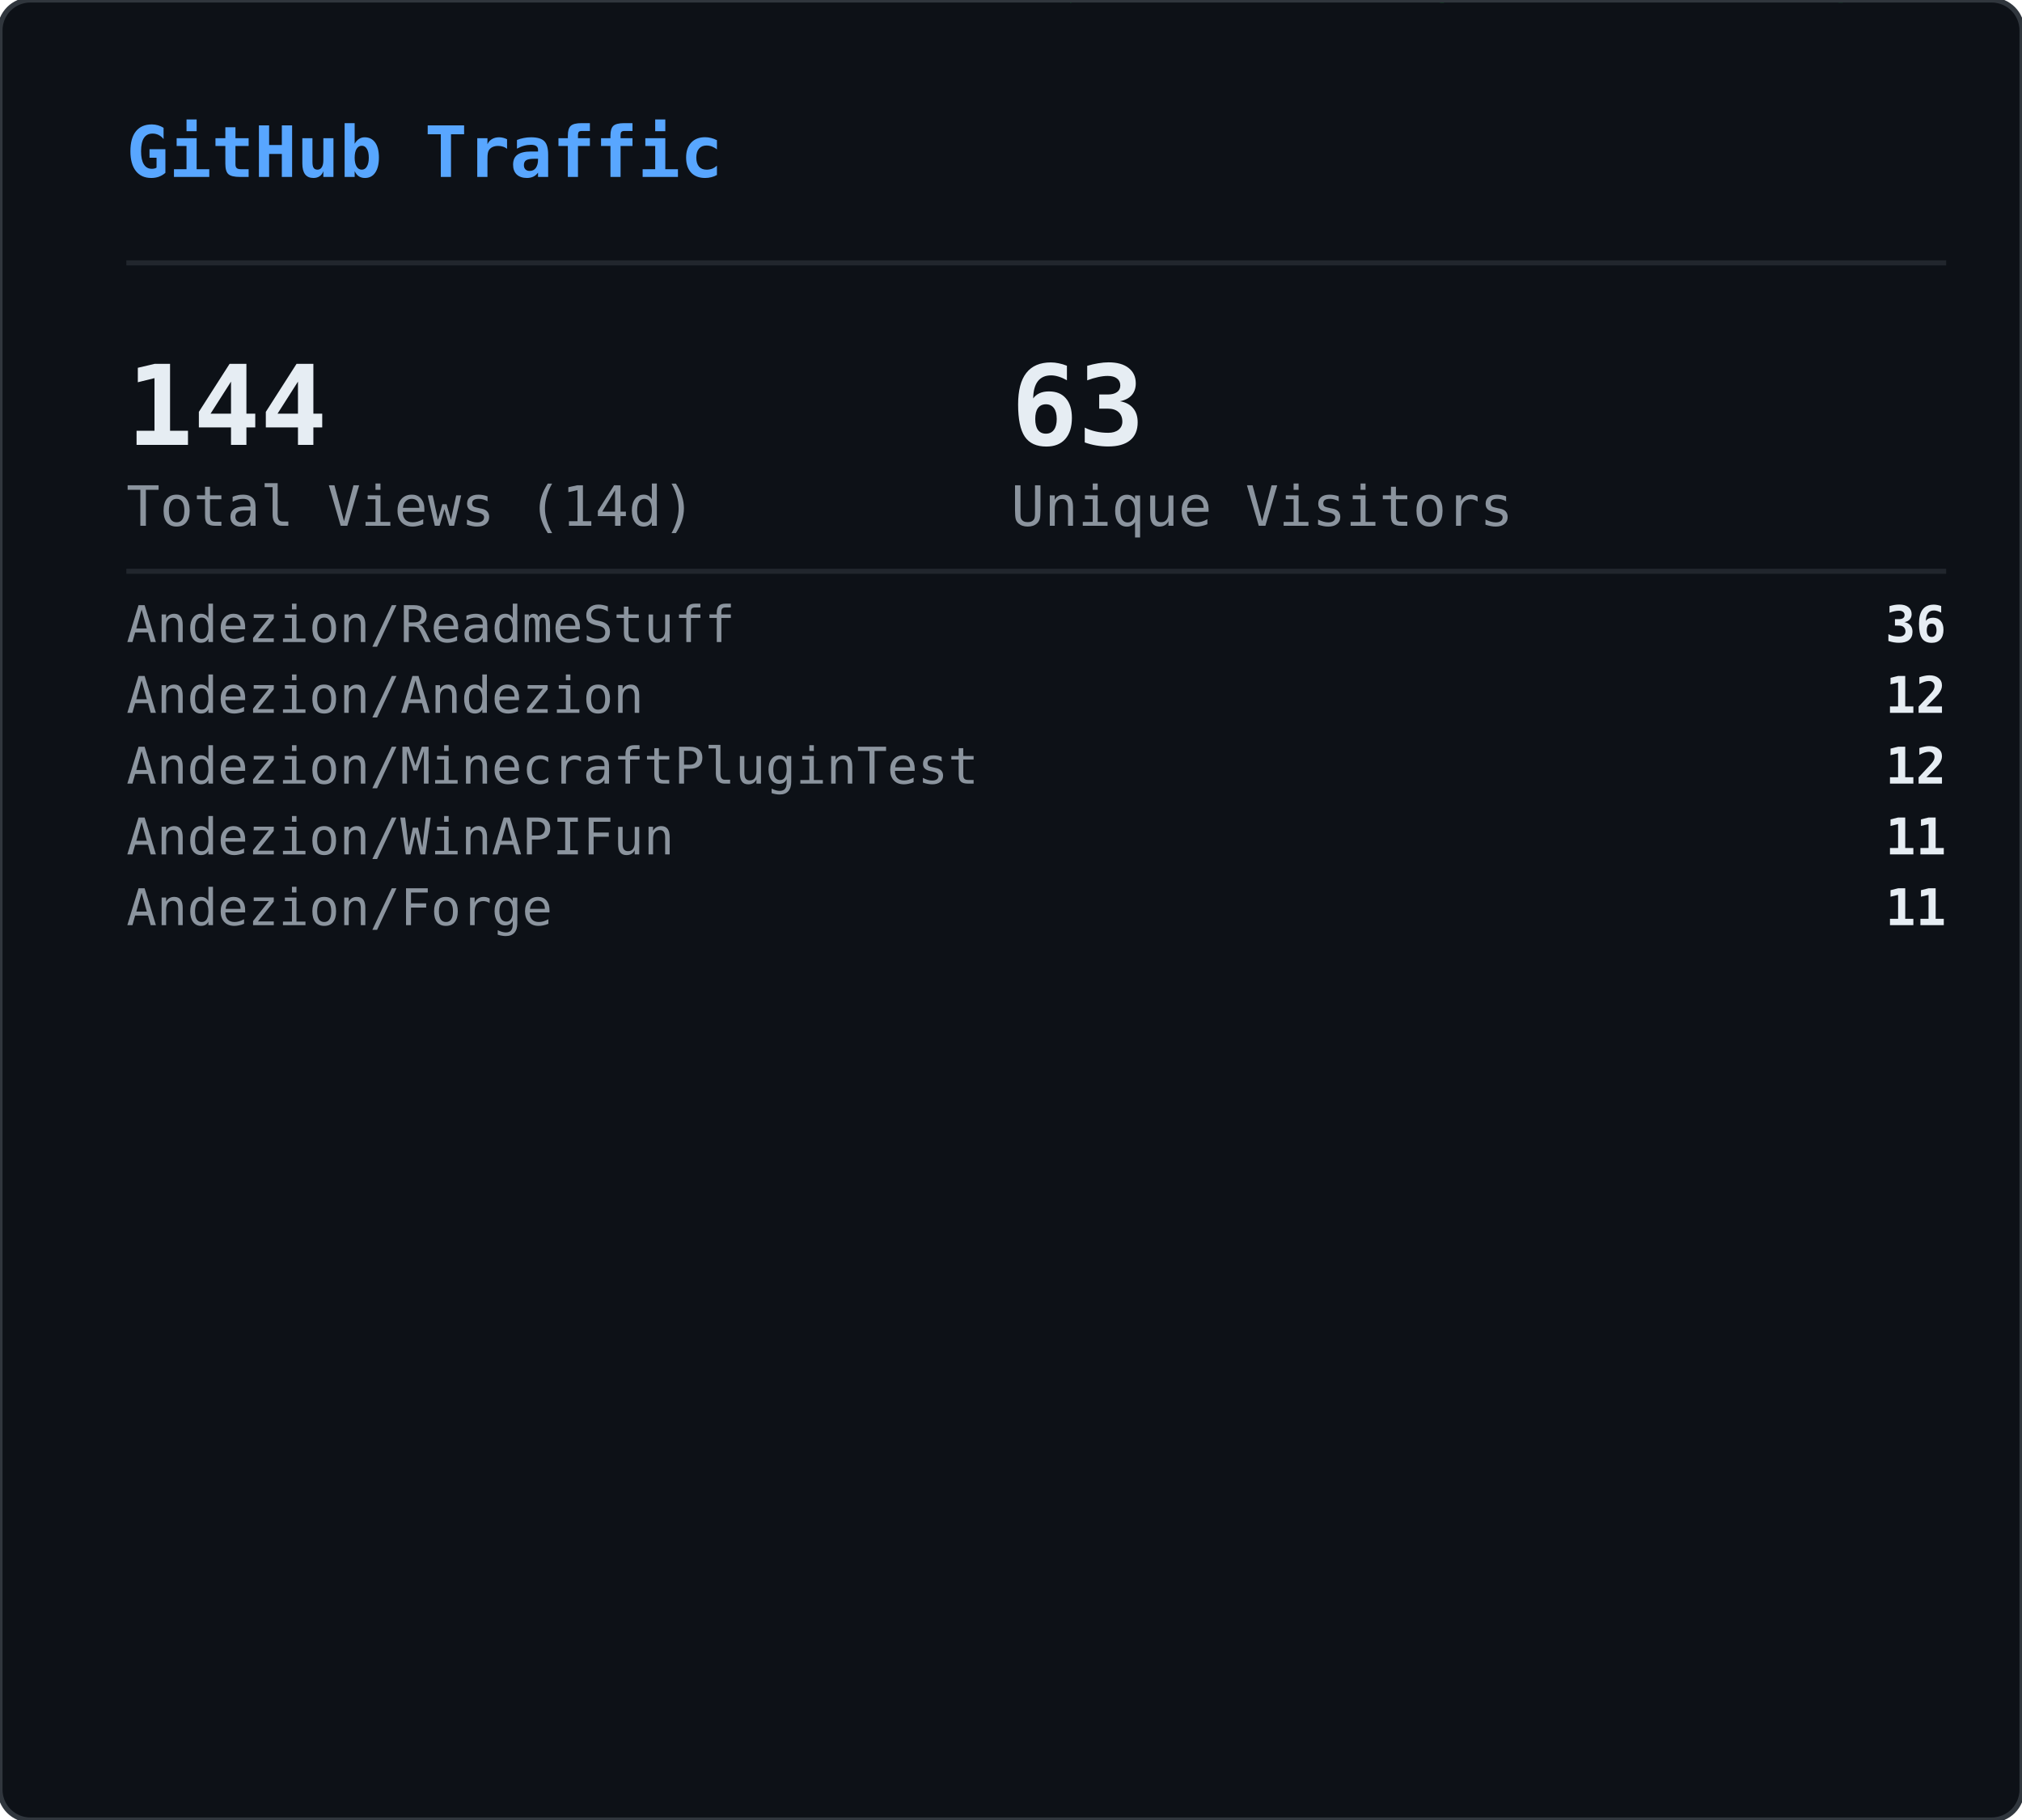
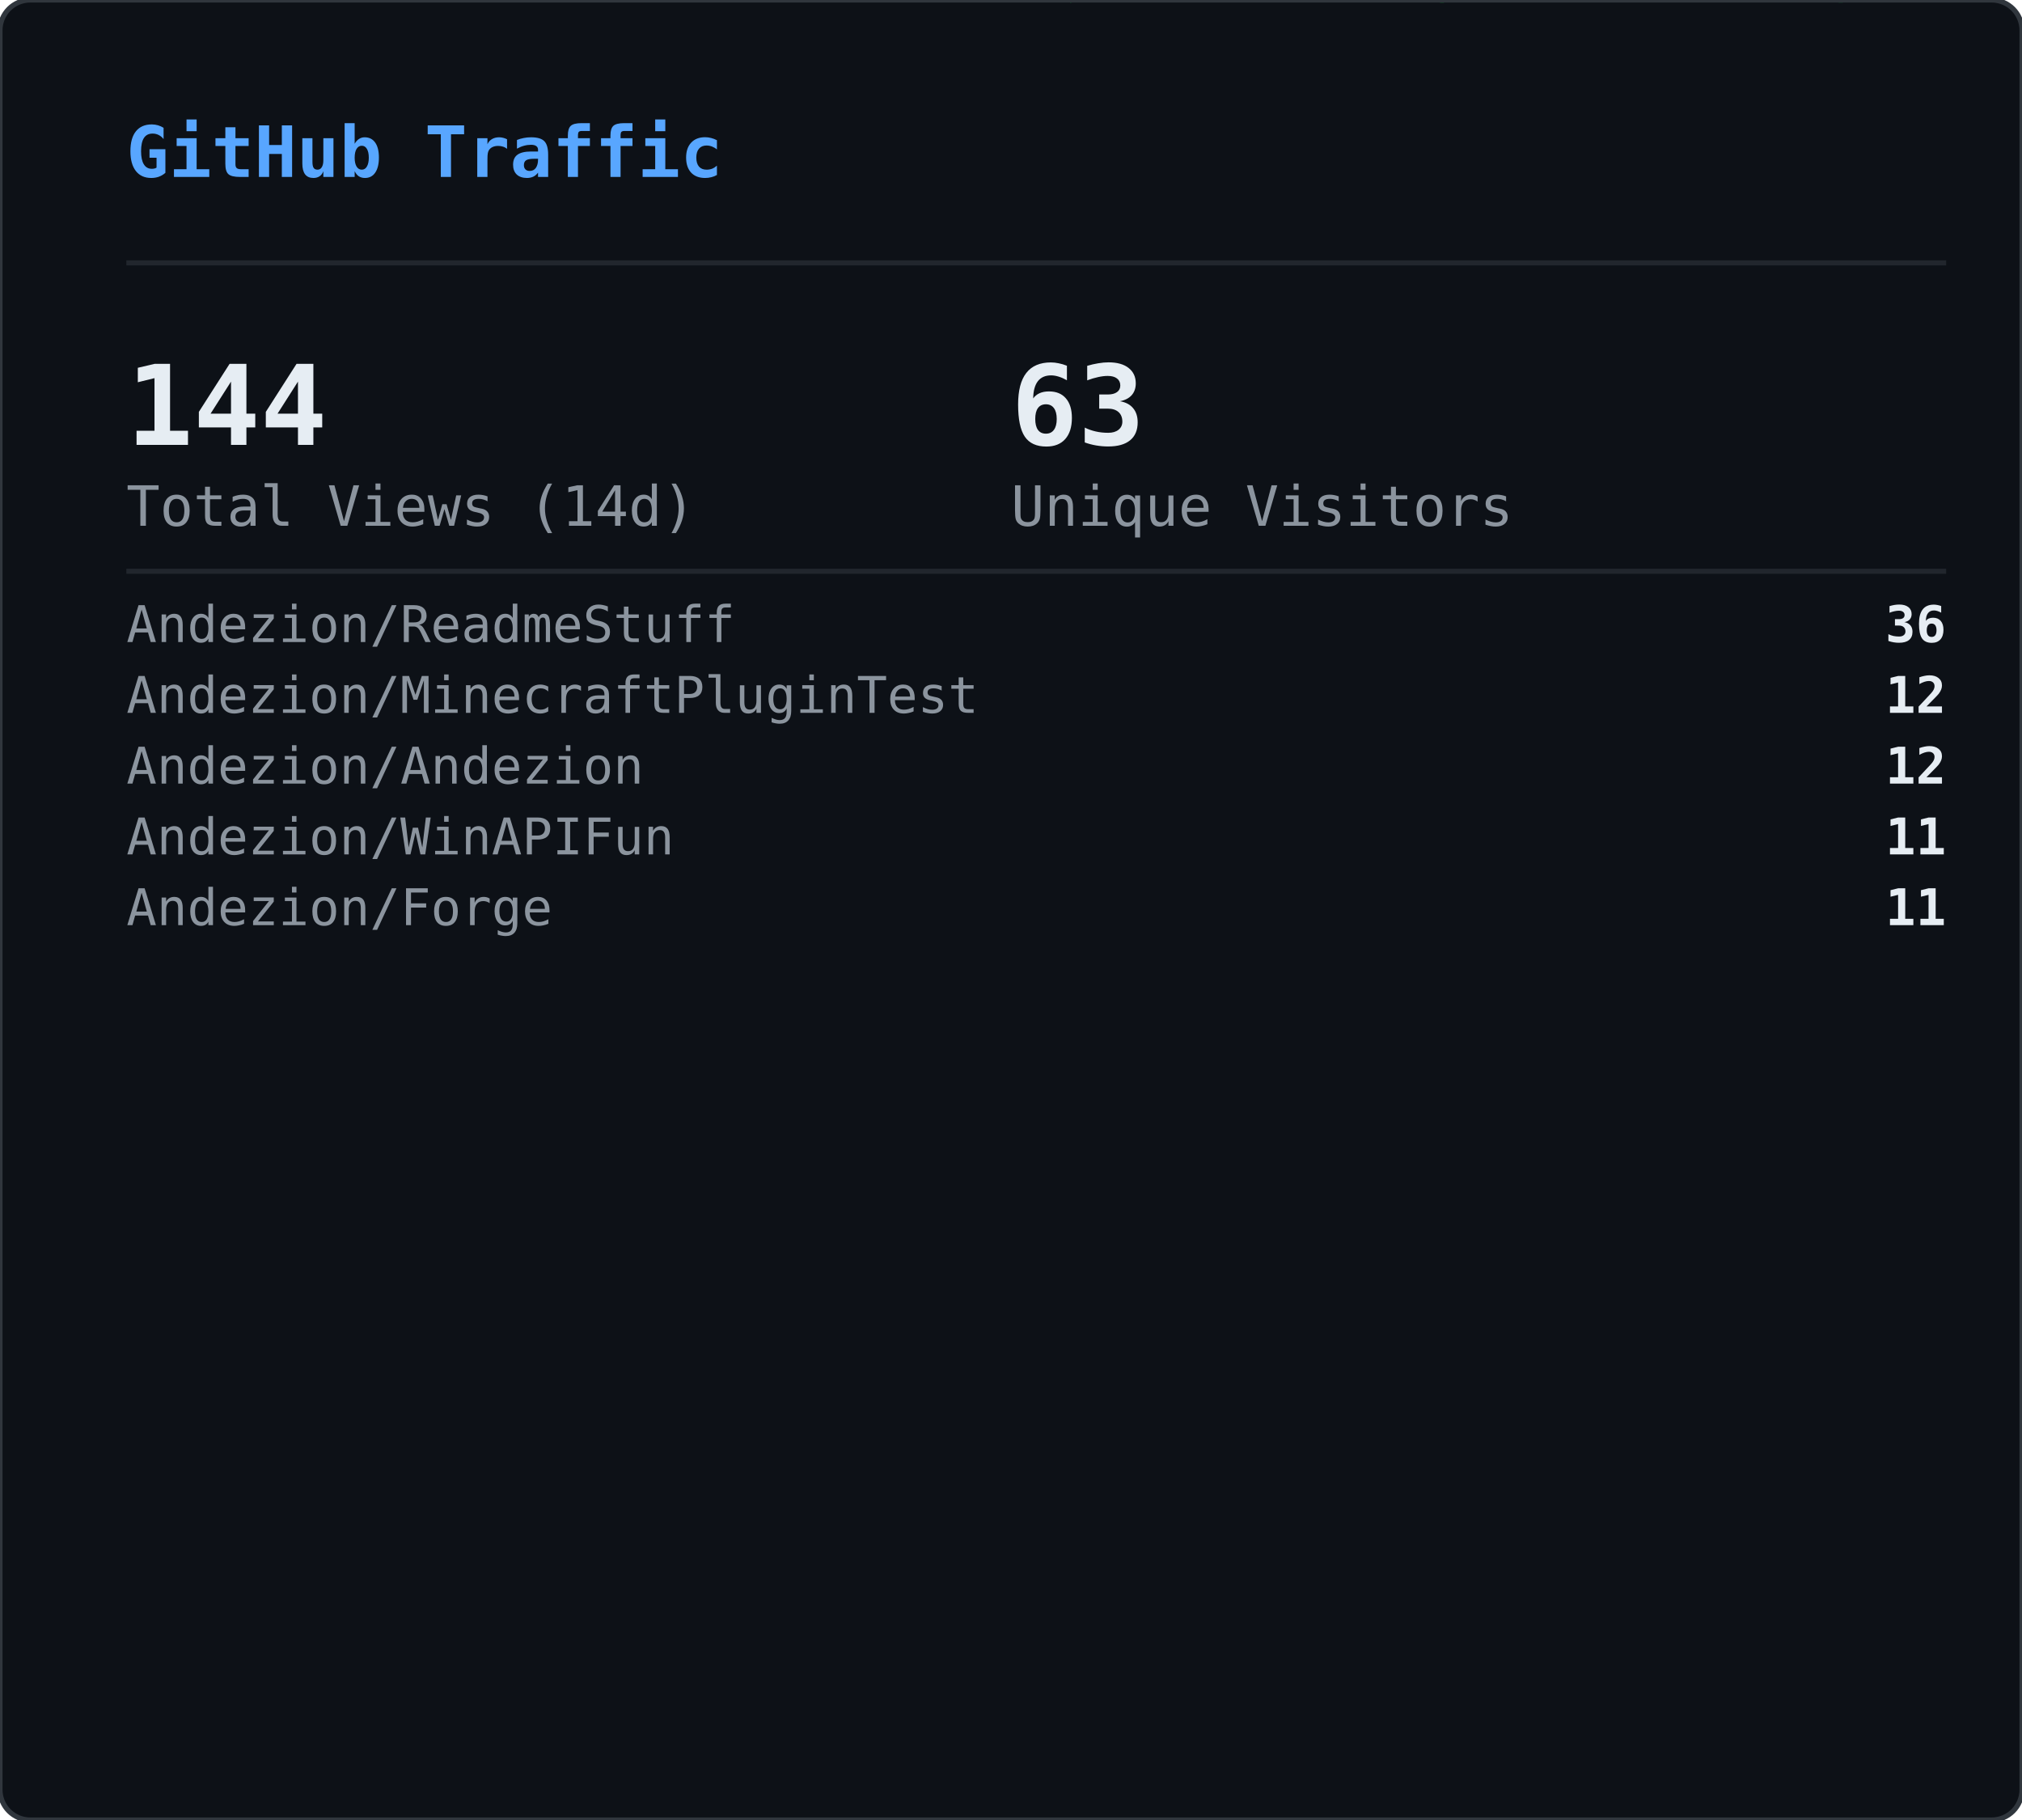
<svg xmlns="http://www.w3.org/2000/svg" width="400" height="360" viewBox="0 0 400 360">
  <defs>
    <clipPath id="gvs-clip">
      <rect width="400" height="360" rx="6" />
    </clipPath>
  </defs>
  <rect width="400" height="360" rx="6" fill="#0d1117" />
  <g clip-path="url(#gvs-clip)">
    <g opacity="0.22">
      <style>@keyframes gvs0{from{transform:translateY(-88px)}to{transform:translateY(374px)}}@keyframes gvs1{from{transform:translateY(-46px)}to{transform:translateY(374px)}}@keyframes gvs2{from{transform:translateY(-46px)}to{transform:translateY(374px)}}@keyframes gvs3{from{transform:translateY(-46px)}to{transform:translateY(374px)}}@keyframes gvs4{from{transform:translateY(-46px)}to{transform:translateY(374px)}}@keyframes gvs5{from{transform:translateY(-46px)}to{transform:translateY(374px)}}@keyframes gvs6{from{transform:translateY(-46px)}to{transform:translateY(374px)}}@keyframes gvs7{from{transform:translateY(-46px)}to{transform:translateY(374px)}}@keyframes gvs8{from{transform:translateY(-46px)}to{transform:translateY(374px)}}@keyframes gvs9{from{transform:translateY(-46px)}to{transform:translateY(374px)}}@keyframes gvs10{from{transform:translateY(-46px)}to{transform:translateY(374px)}}@keyframes gvs11{from{transform:translateY(-46px)}to{transform:translateY(374px)}}@keyframes gvs12{from{transform:translateY(-46px)}to{transform:translateY(374px)}}@keyframes gvs13{from{transform:translateY(-46px)}to{transform:translateY(374px)}}@keyframes gvs14{from{transform:translateY(-46px)}to{transform:translateY(374px)}}@keyframes gvs15{from{transform:translateY(-46px)}to{transform:translateY(374px)}}@keyframes gvs16{from{transform:translateY(-46px)}to{transform:translateY(374px)}}@keyframes gvs17{from{transform:translateY(-46px)}to{transform:translateY(374px)}}@keyframes gvs18{from{transform:translateY(-46px)}to{transform:translateY(374px)}}@keyframes gvs19{from{transform:translateY(-46px)}to{transform:translateY(374px)}}@keyframes gvs20{from{transform:translateY(-46px)}to{transform:translateY(374px)}}@keyframes gvs21{from{transform:translateY(-46px)}to{transform:translateY(374px)}}@keyframes gvs22{from{transform:translateY(-46px)}to{transform:translateY(374px)}}@keyframes gvs23{from{transform:translateY(-46px)}to{transform:translateY(374px)}}@keyframes gvs24{from{transform:translateY(-46px)}to{transform:translateY(374px)}}@keyframes gvs25{from{transform:translateY(-46px)}to{transform:translateY(374px)}}@keyframes gvs26{from{transform:translateY(-46px)}to{transform:translateY(374px)}}@keyframes gvs27{from{transform:translateY(-46px)}to{transform:translateY(374px)}}@keyframes gvs28{from{transform:translateY(-46px)}to{transform:translateY(374px)}}@keyframes gvs29{from{transform:translateY(-46px)}to{transform:translateY(374px)}}</style>
      <g style="animation:gvs0 1.67s linear infinite;animation-delay:-0.05s">
        <text x="296" y="0" font-family="monospace" font-size="12" fill="#00ff41">0</text>
        <text x="296" y="-14" font-family="monospace" font-size="12" fill="#00ff41" opacity="0.86">ﾂ</text>
        <text x="296" y="-28" font-family="monospace" font-size="12" fill="#00ff41" opacity="0.71">ｯ</text>
        <text x="296" y="-42" font-family="monospace" font-size="12" fill="#00ff41" opacity="0.57">ﾊ</text>
        <text x="296" y="-56" font-family="monospace" font-size="12" fill="#00ff41" opacity="0.43">ﾃ</text>
        <text x="296" y="-70" font-family="monospace" font-size="12" fill="#00ff41" opacity="0.29">ﾕ</text>
        <text x="296" y="-84" font-family="monospace" font-size="12" fill="#00ff41" opacity="0.14">ﾂ</text>
      </g>
      <g style="animation:gvs1 2.72s linear infinite;animation-delay:-1.68s">
        <text x="265" y="0" font-family="monospace" font-size="12" fill="#00ff41">ﾗ</text>
        <text x="265" y="-14" font-family="monospace" font-size="12" fill="#00ff41" opacity="0.75">ﾁ</text>
        <text x="265" y="-28" font-family="monospace" font-size="12" fill="#00ff41" opacity="0.50">ﾂ</text>
        <text x="265" y="-42" font-family="monospace" font-size="12" fill="#00ff41" opacity="0.25">ｳ</text>
      </g>
      <g style="animation:gvs2 3.03s linear infinite;animation-delay:-1.66s">
        <text x="209" y="0" font-family="monospace" font-size="12" fill="#00ff41">ｬ</text>
        <text x="209" y="-14" font-family="monospace" font-size="12" fill="#00ff41" opacity="0.75">ﾘ</text>
        <text x="209" y="-28" font-family="monospace" font-size="12" fill="#00ff41" opacity="0.50">1</text>
        <text x="209" y="-42" font-family="monospace" font-size="12" fill="#00ff41" opacity="0.25">ｬ</text>
      </g>
      <g style="animation:gvs3 2.69s linear infinite;animation-delay:-1.87s">
        <text x="281" y="0" font-family="monospace" font-size="12" fill="#00ff41">ｮ</text>
        <text x="281" y="-14" font-family="monospace" font-size="12" fill="#00ff41" opacity="0.75">ｴ</text>
        <text x="281" y="-28" font-family="monospace" font-size="12" fill="#00ff41" opacity="0.50">0</text>
        <text x="281" y="-42" font-family="monospace" font-size="12" fill="#00ff41" opacity="0.25">1</text>
      </g>
      <g style="animation:gvs4 2.88s linear infinite;animation-delay:-1.34s">
        <text x="353" y="0" font-family="monospace" font-size="12" fill="#00ff41">ｽ</text>
        <text x="353" y="-14" font-family="monospace" font-size="12" fill="#00ff41" opacity="0.75">4</text>
        <text x="353" y="-28" font-family="monospace" font-size="12" fill="#00ff41" opacity="0.50">ﾔ</text>
        <text x="353" y="-42" font-family="monospace" font-size="12" fill="#00ff41" opacity="0.25">5</text>
      </g>
      <g style="animation:gvs5 3.05s linear infinite;animation-delay:-2.98s">
        <text x="169" y="0" font-family="monospace" font-size="12" fill="#00ff41">ﾏ</text>
        <text x="169" y="-14" font-family="monospace" font-size="12" fill="#00ff41" opacity="0.75">ｮ</text>
        <text x="169" y="-28" font-family="monospace" font-size="12" fill="#00ff41" opacity="0.50">ｧ</text>
        <text x="169" y="-42" font-family="monospace" font-size="12" fill="#00ff41" opacity="0.25">ｩ</text>
      </g>
      <g style="animation:gvs6 3.03s linear infinite;animation-delay:-1.35s">
        <text x="113" y="0" font-family="monospace" font-size="12" fill="#00ff41">4</text>
        <text x="113" y="-14" font-family="monospace" font-size="12" fill="#00ff41" opacity="0.75">ﾈ</text>
        <text x="113" y="-28" font-family="monospace" font-size="12" fill="#00ff41" opacity="0.50">ｼ</text>
        <text x="113" y="-42" font-family="monospace" font-size="12" fill="#00ff41" opacity="0.25">ﾖ</text>
      </g>
      <g style="animation:gvs7 2.40s linear infinite;animation-delay:-0.96s">
        <text x="313" y="0" font-family="monospace" font-size="12" fill="#00ff41">ﾐ</text>
        <text x="313" y="-14" font-family="monospace" font-size="12" fill="#00ff41" opacity="0.75">0</text>
        <text x="313" y="-28" font-family="monospace" font-size="12" fill="#00ff41" opacity="0.50">ﾁ</text>
        <text x="313" y="-42" font-family="monospace" font-size="12" fill="#00ff41" opacity="0.25">ﾊ</text>
      </g>
      <g style="animation:gvs8 2.71s linear infinite;animation-delay:-1.26s">
        <text x="129" y="0" font-family="monospace" font-size="12" fill="#00ff41">ｾ</text>
        <text x="129" y="-14" font-family="monospace" font-size="12" fill="#00ff41" opacity="0.75">ｿ</text>
        <text x="129" y="-28" font-family="monospace" font-size="12" fill="#00ff41" opacity="0.50">ｧ</text>
        <text x="129" y="-42" font-family="monospace" font-size="12" fill="#00ff41" opacity="0.25">ﾐ</text>
      </g>
      <g style="animation:gvs9 3.12s linear infinite;animation-delay:-1.28s">
        <text x="201" y="0" font-family="monospace" font-size="12" fill="#00ff41">ｫ</text>
        <text x="201" y="-14" font-family="monospace" font-size="12" fill="#00ff41" opacity="0.75">ﾕ</text>
        <text x="201" y="-28" font-family="monospace" font-size="12" fill="#00ff41" opacity="0.50">ﾛ</text>
        <text x="201" y="-42" font-family="monospace" font-size="12" fill="#00ff41" opacity="0.25">ﾀ</text>
      </g>
      <g style="animation:gvs10 2.42s linear infinite;animation-delay:-0.51s">
        <text x="273" y="0" font-family="monospace" font-size="12" fill="#00ff41">ｭ</text>
        <text x="273" y="-14" font-family="monospace" font-size="12" fill="#00ff41" opacity="0.75">ﾏ</text>
        <text x="273" y="-28" font-family="monospace" font-size="12" fill="#00ff41" opacity="0.50">1</text>
        <text x="273" y="-42" font-family="monospace" font-size="12" fill="#00ff41" opacity="0.25">7</text>
      </g>
      <g style="animation:gvs11 1.93s linear infinite;animation-delay:-1.90s">
        <text x="89" y="0" font-family="monospace" font-size="12" fill="#00ff41">ｶ</text>
        <text x="89" y="-14" font-family="monospace" font-size="12" fill="#00ff41" opacity="0.75">ﾛ</text>
        <text x="89" y="-28" font-family="monospace" font-size="12" fill="#00ff41" opacity="0.50">ﾉ</text>
        <text x="89" y="-42" font-family="monospace" font-size="12" fill="#00ff41" opacity="0.25">ﾎ</text>
      </g>
      <g style="animation:gvs12 2.03s linear infinite;animation-delay:-0.87s">
        <text x="33" y="0" font-family="monospace" font-size="12" fill="#00ff41">3</text>
        <text x="33" y="-14" font-family="monospace" font-size="12" fill="#00ff41" opacity="0.75">ｵ</text>
        <text x="33" y="-28" font-family="monospace" font-size="12" fill="#00ff41" opacity="0.50">ﾑ</text>
        <text x="33" y="-42" font-family="monospace" font-size="12" fill="#00ff41" opacity="0.25">0</text>
      </g>
      <g style="animation:gvs13 1.99s linear infinite;animation-delay:-0.99s">
        <text x="361" y="0" font-family="monospace" font-size="12" fill="#00ff41">ｵ</text>
        <text x="361" y="-14" font-family="monospace" font-size="12" fill="#00ff41" opacity="0.75">1</text>
        <text x="361" y="-28" font-family="monospace" font-size="12" fill="#00ff41" opacity="0.50">ﾄ</text>
        <text x="361" y="-42" font-family="monospace" font-size="12" fill="#00ff41" opacity="0.25">ﾄ</text>
      </g>
      <g style="animation:gvs14 1.69s linear infinite;animation-delay:-1.24s">
        <text x="177" y="0" font-family="monospace" font-size="12" fill="#00ff41">ﾒ</text>
        <text x="177" y="-14" font-family="monospace" font-size="12" fill="#00ff41" opacity="0.75">ﾓ</text>
        <text x="177" y="-28" font-family="monospace" font-size="12" fill="#00ff41" opacity="0.50">ﾝ</text>
        <text x="177" y="-42" font-family="monospace" font-size="12" fill="#00ff41" opacity="0.25">ﾔ</text>
      </g>
      <g style="animation:gvs15 3.00s linear infinite;animation-delay:-1.14s">
        <text x="249" y="0" font-family="monospace" font-size="12" fill="#00ff41">7</text>
        <text x="249" y="-14" font-family="monospace" font-size="12" fill="#00ff41" opacity="0.75">ｿ</text>
        <text x="249" y="-28" font-family="monospace" font-size="12" fill="#00ff41" opacity="0.50">8</text>
        <text x="249" y="-42" font-family="monospace" font-size="12" fill="#00ff41" opacity="0.25">ﾜ</text>
      </g>
      <g style="animation:gvs16 3.08s linear infinite;animation-delay:-0.54s">
        <text x="321" y="0" font-family="monospace" font-size="12" fill="#00ff41">3</text>
        <text x="321" y="-14" font-family="monospace" font-size="12" fill="#00ff41" opacity="0.75">ｹ</text>
        <text x="321" y="-28" font-family="monospace" font-size="12" fill="#00ff41" opacity="0.50">ﾑ</text>
        <text x="321" y="-42" font-family="monospace" font-size="12" fill="#00ff41" opacity="0.25">ｱ</text>
      </g>
      <g style="animation:gvs17 2.12s linear infinite;animation-delay:-2.03s">
        <text x="265" y="0" font-family="monospace" font-size="12" fill="#00ff41">ｹ</text>
        <text x="265" y="-14" font-family="monospace" font-size="12" fill="#00ff41" opacity="0.75">2</text>
        <text x="265" y="-28" font-family="monospace" font-size="12" fill="#00ff41" opacity="0.50">ｬ</text>
        <text x="265" y="-42" font-family="monospace" font-size="12" fill="#00ff41" opacity="0.25">ﾉ</text>
      </g>
      <g style="animation:gvs18 1.96s linear infinite;animation-delay:-0.15s">
        <text x="81" y="0" font-family="monospace" font-size="12" fill="#00ff41">ﾋ</text>
        <text x="81" y="-14" font-family="monospace" font-size="12" fill="#00ff41" opacity="0.75">ｼ</text>
        <text x="81" y="-28" font-family="monospace" font-size="12" fill="#00ff41" opacity="0.50">ﾀ</text>
        <text x="81" y="-42" font-family="monospace" font-size="12" fill="#00ff41" opacity="0.25">ﾀ</text>
      </g>
      <g style="animation:gvs19 2.67s linear infinite;animation-delay:-1.19s">
        <text x="25" y="0" font-family="monospace" font-size="12" fill="#00ff41">9</text>
        <text x="25" y="-14" font-family="monospace" font-size="12" fill="#00ff41" opacity="0.75">ﾈ</text>
        <text x="25" y="-28" font-family="monospace" font-size="12" fill="#00ff41" opacity="0.50">ﾃ</text>
        <text x="25" y="-42" font-family="monospace" font-size="12" fill="#00ff41" opacity="0.25">ﾆ</text>
      </g>
      <g style="animation:gvs20 1.99s linear infinite;animation-delay:-1.62s">
        <text x="225" y="0" font-family="monospace" font-size="12" fill="#00ff41">6</text>
        <text x="225" y="-14" font-family="monospace" font-size="12" fill="#00ff41" opacity="0.75">ﾁ</text>
        <text x="225" y="-28" font-family="monospace" font-size="12" fill="#00ff41" opacity="0.50">ﾉ</text>
        <text x="225" y="-42" font-family="monospace" font-size="12" fill="#00ff41" opacity="0.25">ﾐ</text>
      </g>
      <g style="animation:gvs21 3.11s linear infinite;animation-delay:-0.23s">
        <text x="169" y="0" font-family="monospace" font-size="12" fill="#00ff41">ﾎ</text>
        <text x="169" y="-14" font-family="monospace" font-size="12" fill="#00ff41" opacity="0.75">ﾖ</text>
        <text x="169" y="-28" font-family="monospace" font-size="12" fill="#00ff41" opacity="0.50">ｦ</text>
        <text x="169" y="-42" font-family="monospace" font-size="12" fill="#00ff41" opacity="0.25">8</text>
      </g>
      <g style="animation:gvs22 2.01s linear infinite;animation-delay:-1.99s">
        <text x="369" y="0" font-family="monospace" font-size="12" fill="#00ff41">ﾂ</text>
        <text x="369" y="-14" font-family="monospace" font-size="12" fill="#00ff41" opacity="0.75">ｿ</text>
        <text x="369" y="-28" font-family="monospace" font-size="12" fill="#00ff41" opacity="0.50">ﾄ</text>
        <text x="369" y="-42" font-family="monospace" font-size="12" fill="#00ff41" opacity="0.25">ｿ</text>
      </g>
      <g style="animation:gvs23 1.90s linear infinite;animation-delay:-0.11s">
        <text x="185" y="0" font-family="monospace" font-size="12" fill="#00ff41">ﾍ</text>
        <text x="185" y="-14" font-family="monospace" font-size="12" fill="#00ff41" opacity="0.75">ｲ</text>
        <text x="185" y="-28" font-family="monospace" font-size="12" fill="#00ff41" opacity="0.50">ﾔ</text>
        <text x="185" y="-42" font-family="monospace" font-size="12" fill="#00ff41" opacity="0.25">ｱ</text>
      </g>
      <g style="animation:gvs24 2.10s linear infinite;animation-delay:-1.65s">
        <text x="257" y="0" font-family="monospace" font-size="12" fill="#00ff41">ｳ</text>
        <text x="257" y="-14" font-family="monospace" font-size="12" fill="#00ff41" opacity="0.75">ｶ</text>
        <text x="257" y="-28" font-family="monospace" font-size="12" fill="#00ff41" opacity="0.50">ﾝ</text>
        <text x="257" y="-42" font-family="monospace" font-size="12" fill="#00ff41" opacity="0.25">7</text>
      </g>
      <g style="animation:gvs25 1.60s linear infinite;animation-delay:-1.24s">
        <text x="329" y="0" font-family="monospace" font-size="12" fill="#00ff41">ｧ</text>
        <text x="329" y="-14" font-family="monospace" font-size="12" fill="#00ff41" opacity="0.75">0</text>
        <text x="329" y="-28" font-family="monospace" font-size="12" fill="#00ff41" opacity="0.50">ｩ</text>
        <text x="329" y="-42" font-family="monospace" font-size="12" fill="#00ff41" opacity="0.25">6</text>
      </g>
      <g style="animation:gvs26 1.99s linear infinite;animation-delay:-1.57s">
        <text x="145" y="0" font-family="monospace" font-size="12" fill="#00ff41">ﾁ</text>
        <text x="145" y="-14" font-family="monospace" font-size="12" fill="#00ff41" opacity="0.75">0</text>
        <text x="145" y="-28" font-family="monospace" font-size="12" fill="#00ff41" opacity="0.50">ﾂ</text>
        <text x="145" y="-42" font-family="monospace" font-size="12" fill="#00ff41" opacity="0.25">6</text>
      </g>
      <g style="animation:gvs27 2.09s linear infinite;animation-delay:-1.30s">
        <text x="89" y="0" font-family="monospace" font-size="12" fill="#00ff41">ﾉ</text>
        <text x="89" y="-14" font-family="monospace" font-size="12" fill="#00ff41" opacity="0.75">1</text>
        <text x="89" y="-28" font-family="monospace" font-size="12" fill="#00ff41" opacity="0.50">5</text>
        <text x="89" y="-42" font-family="monospace" font-size="12" fill="#00ff41" opacity="0.25">ﾔ</text>
      </g>
      <g style="animation:gvs28 1.71s linear infinite;animation-delay:-0.96s">
        <text x="33" y="0" font-family="monospace" font-size="12" fill="#00ff41">ｱ</text>
        <text x="33" y="-14" font-family="monospace" font-size="12" fill="#00ff41" opacity="0.75">7</text>
        <text x="33" y="-28" font-family="monospace" font-size="12" fill="#00ff41" opacity="0.50">ﾝ</text>
        <text x="33" y="-42" font-family="monospace" font-size="12" fill="#00ff41" opacity="0.25">ｫ</text>
      </g>
      <g style="animation:gvs29 2.08s linear infinite;animation-delay:-1.95s">
        <text x="361" y="0" font-family="monospace" font-size="12" fill="#00ff41">ﾈ</text>
        <text x="361" y="-14" font-family="monospace" font-size="12" fill="#00ff41" opacity="0.75">3</text>
        <text x="361" y="-28" font-family="monospace" font-size="12" fill="#00ff41" opacity="0.50">5</text>
        <text x="361" y="-42" font-family="monospace" font-size="12" fill="#00ff41" opacity="0.25">ﾐ</text>
      </g>
    </g>
  </g>
  <rect width="400" height="360" rx="6" fill="none" stroke="#30363d" stroke-width="1" />
  <text x="25" y="35" font-family="monospace" font-size="14" font-weight="600" fill="#58a6ff">GitHub Traffic</text>
  <line x1="25" y1="52" x2="385" y2="52" stroke="#21262d" stroke-width="1" />
  <text x="25" y="88" font-family="monospace" font-size="22" font-weight="700" fill="#e6edf3">144</text>
  <text x="25" y="104" font-family="monospace" font-size="11" fill="#8b949e">Total Views (14d)</text>
  <text x="200" y="88" font-family="monospace" font-size="22" font-weight="700" fill="#e6edf3">63</text>
  <text x="200" y="104" font-family="monospace" font-size="11" fill="#8b949e">Unique Visitors</text>
  <line x1="25" y1="113" x2="385" y2="113" stroke="#21262d" stroke-width="1" />
  <text x="25" y="127" font-family="monospace" font-size="10" fill="#8b949e">Andezion/ReadmeStuff</text>
  <text x="385" y="127" font-family="monospace" font-size="10" font-weight="600" fill="#e6edf3" text-anchor="end">36</text>
-   <text x="25" y="141" font-family="monospace" font-size="10" fill="#8b949e">Andezion/Andezion</text>
+   <text x="25" y="141" font-family="monospace" font-size="10" fill="#8b949e">Andezion/MinecraftPluginTest</text>
  <text x="385" y="141" font-family="monospace" font-size="10" font-weight="600" fill="#e6edf3" text-anchor="end">12</text>
-   <text x="25" y="155" font-family="monospace" font-size="10" fill="#8b949e">Andezion/MinecraftPluginTest</text>
+   <text x="25" y="155" font-family="monospace" font-size="10" fill="#8b949e">Andezion/Andezion</text>
  <text x="385" y="155" font-family="monospace" font-size="10" font-weight="600" fill="#e6edf3" text-anchor="end">12</text>
  <text x="25" y="169" font-family="monospace" font-size="10" fill="#8b949e">Andezion/WinAPIFun</text>
  <text x="385" y="169" font-family="monospace" font-size="10" font-weight="600" fill="#e6edf3" text-anchor="end">11</text>
  <text x="25" y="183" font-family="monospace" font-size="10" fill="#8b949e">Andezion/Forge</text>
  <text x="385" y="183" font-family="monospace" font-size="10" font-weight="600" fill="#e6edf3" text-anchor="end">11</text>
</svg>
